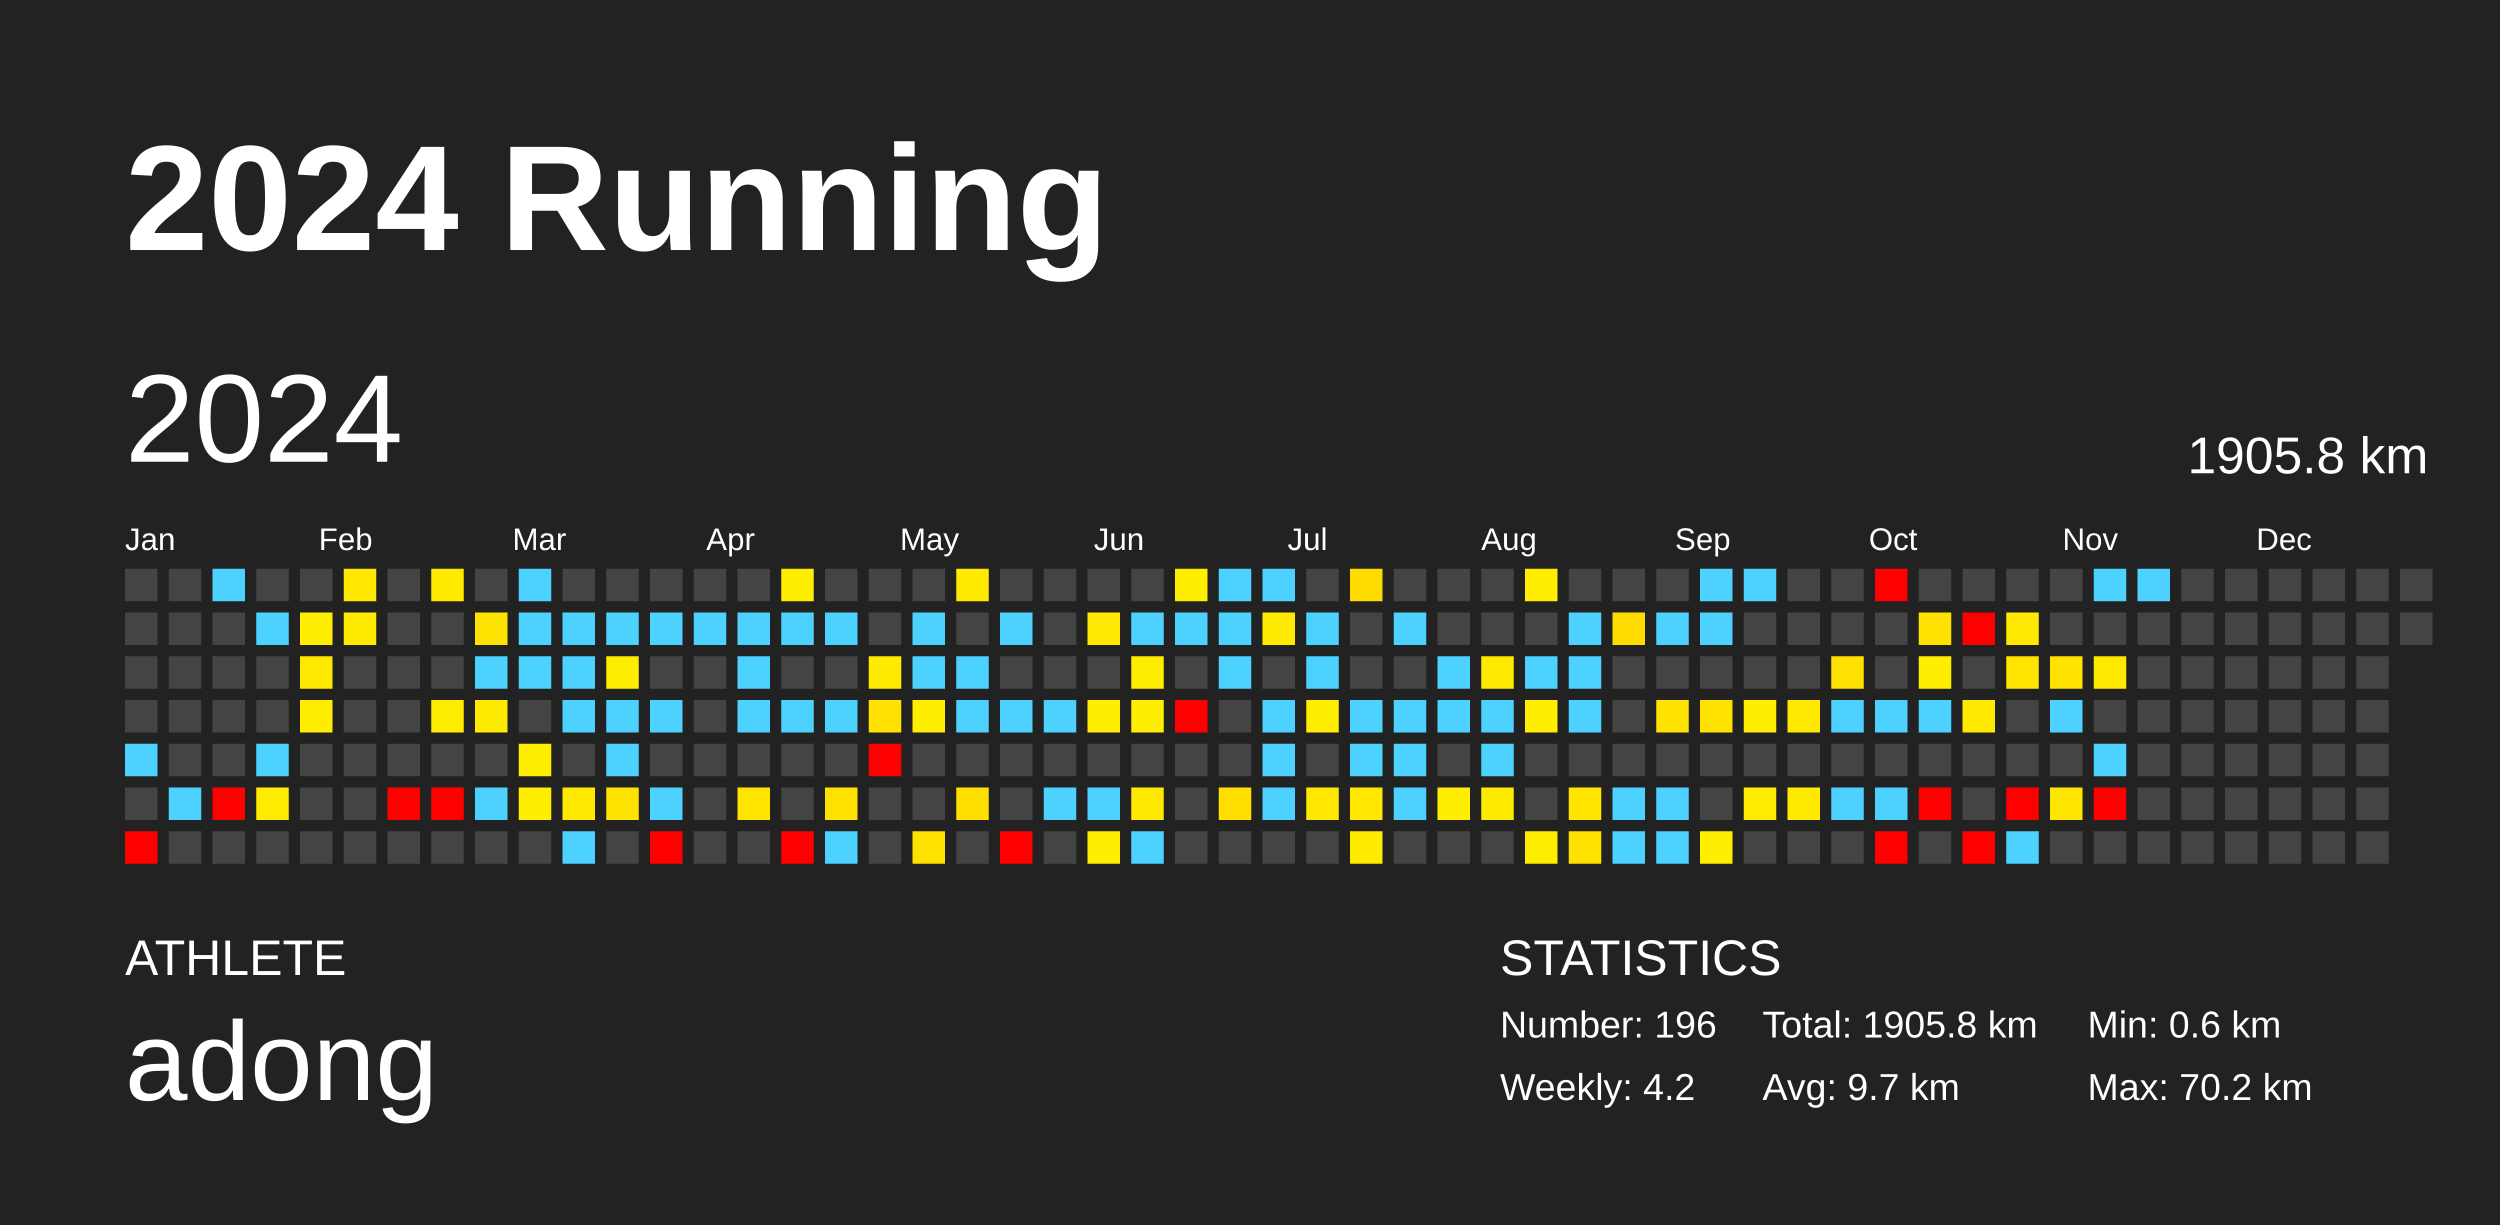
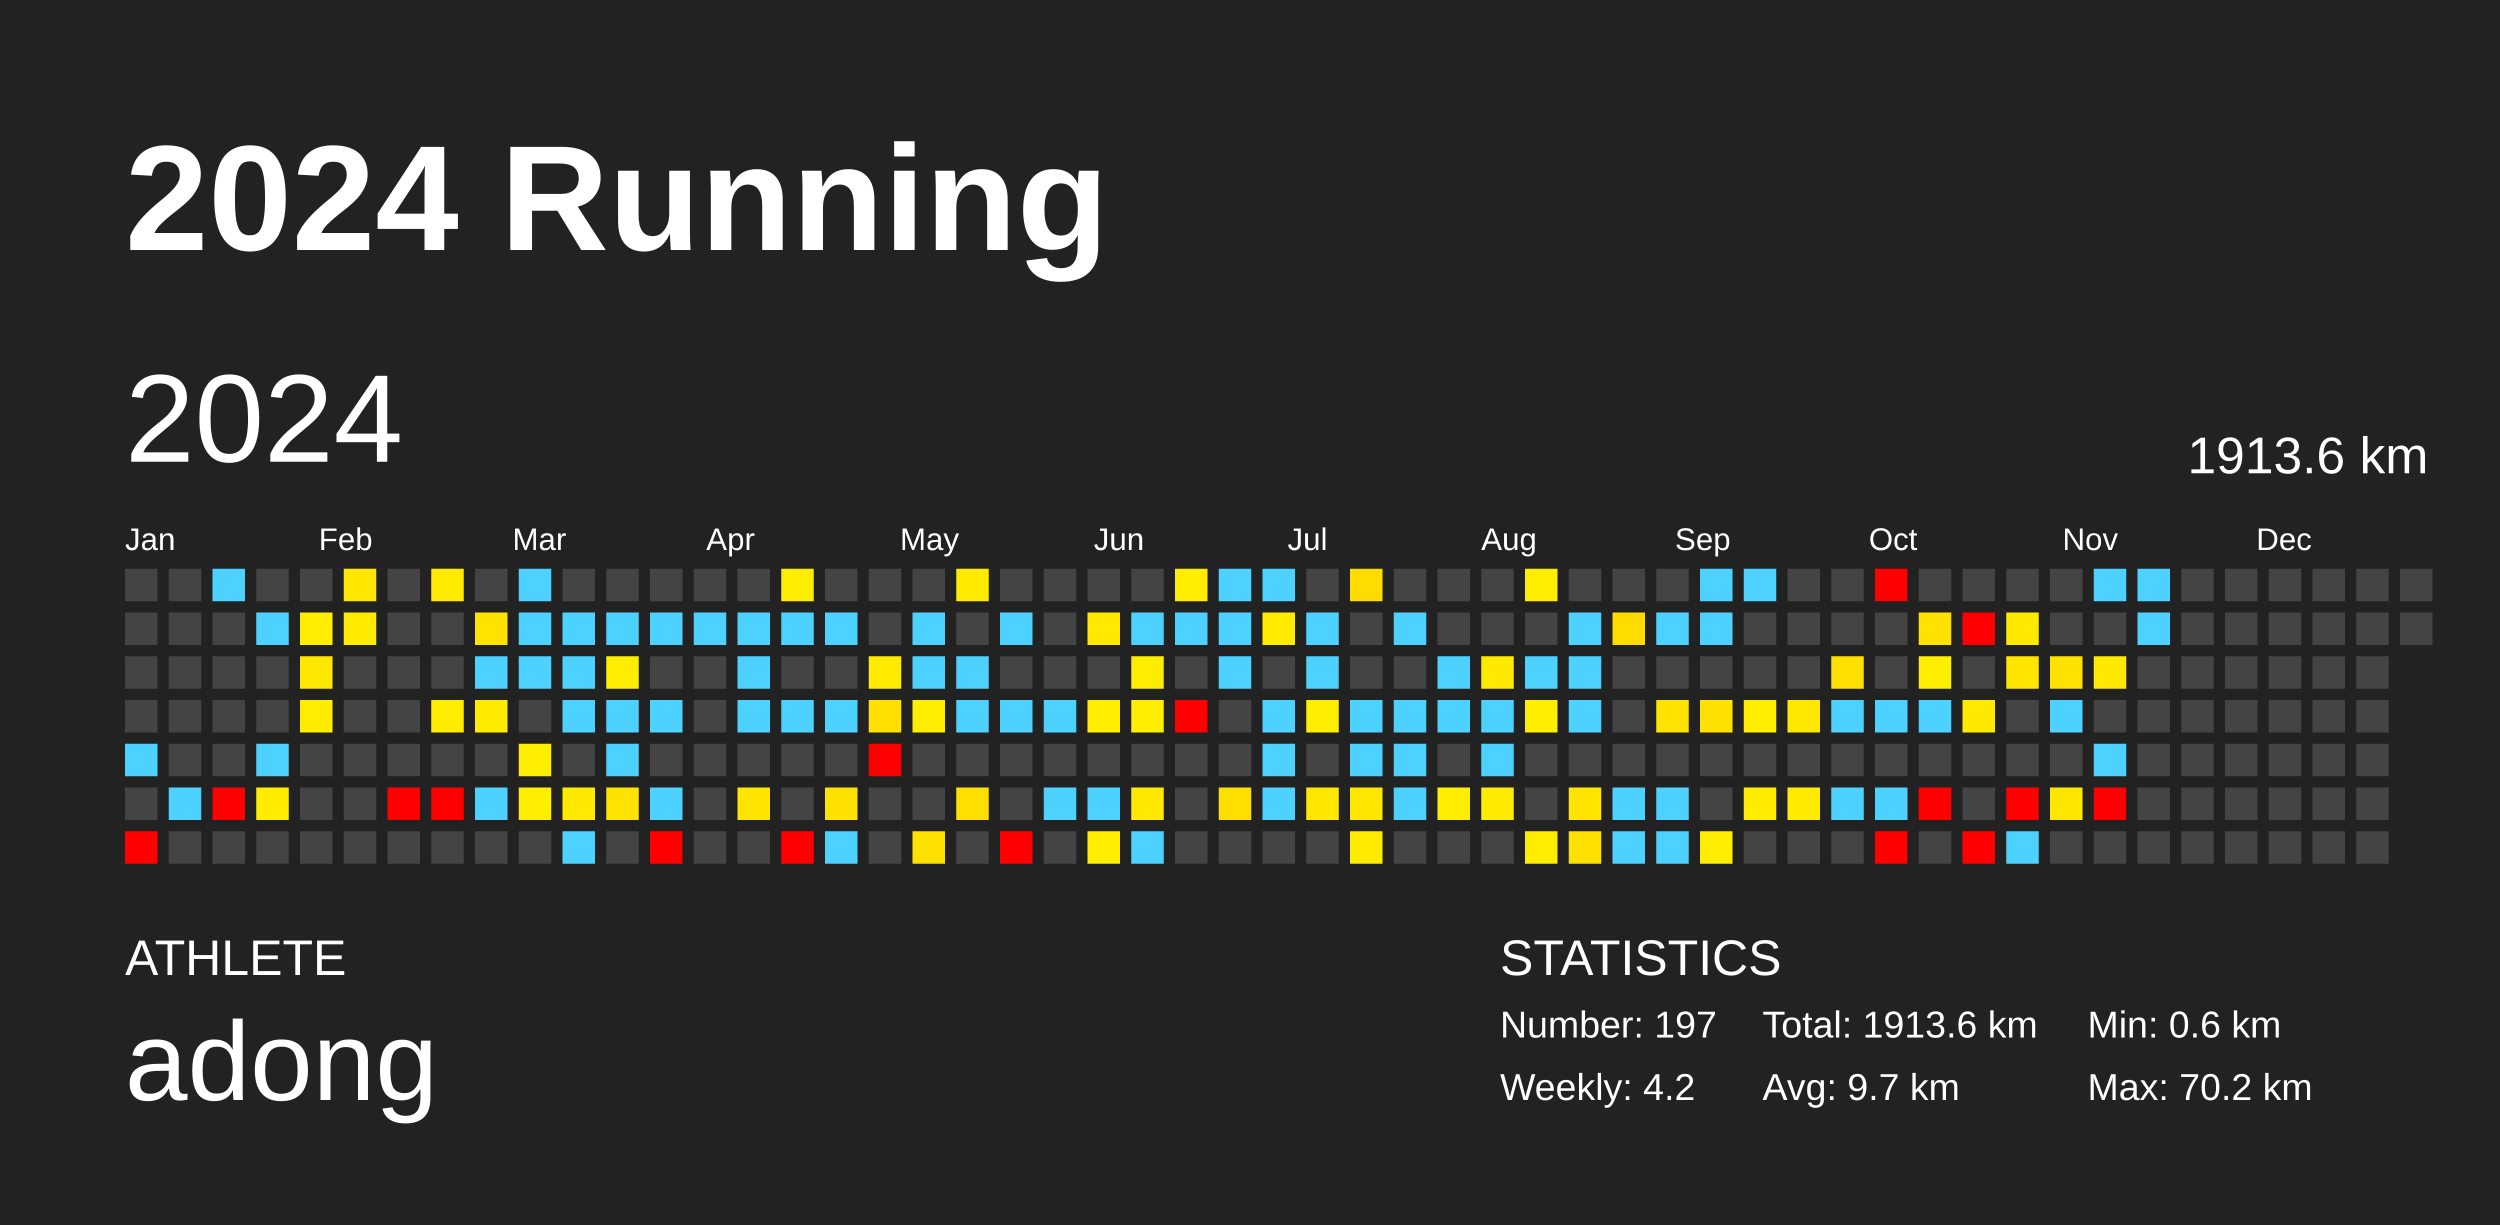
<svg xmlns="http://www.w3.org/2000/svg" baseProfile="full" height="98mm" version="1.1" viewBox="0,0,200,98" width="200mm">
  <defs />
  <rect fill="#222222" height="98" width="200" x="0" y="0" />
  <text fill="#FFFFFF" style="font-size:12px; font-family:Arial; font-weight:bold;" x="10" y="20">2024 Running</text>
  <text fill="#FFFFFF" style="font-size:4px; font-family:Arial" x="10" y="78">ATHLETE</text>
  <text fill="#FFFFFF" style="font-size:9px; font-family:Arial" x="10" y="88">adong</text>
  <text fill="#FFFFFF" style="font-size:4px; font-family:Arial" x="120" y="78">STATISTICS</text>
-   <text fill="#FFFFFF" style="font-size:3px; font-family:Arial" x="120" y="83">Number: 196</text>
+   <text fill="#FFFFFF" style="font-size:3px; font-family:Arial" x="120" y="83">Number: 197</text>
  <text fill="#FFFFFF" style="font-size:3px; font-family:Arial" x="120" y="88">Weekly: 4.2</text>
-   <text fill="#FFFFFF" style="font-size:3px; font-family:Arial" x="141" y="83">Total: 1905.8 km</text>
+   <text fill="#FFFFFF" style="font-size:3px; font-family:Arial" x="141" y="83">Total: 1913.6 km</text>
  <text fill="#FFFFFF" style="font-size:3px; font-family:Arial" x="141" y="88">Avg: 9.7 km</text>
  <text fill="#FFFFFF" style="font-size:3px; font-family:Arial" x="167" y="83">Min: 0.6 km</text>
  <text fill="#FFFFFF" style="font-size:3px; font-family:Arial" x="167" y="88">Max: 70.2 km</text>
  <text dominant-baseline="hanging" fill="#FFFFFF" style="font-size:10.0px; font-family:Arial;" x="10" y="30">2024</text>
-   <text dominant-baseline="hanging" fill="#FFFFFF" style="font-size:4.125px; font-family:Arial;" x="175" y="35">1905.8 km</text>
+   <text dominant-baseline="hanging" fill="#FFFFFF" style="font-size:4.125px; font-family:Arial;" x="175" y="35">1913.6 km</text>
  <text fill="#FFFFFF" style="font-size:2.5px; font-family:Arial" x="10.0" y="44">Jan</text>
  <text fill="#FFFFFF" style="font-size:2.5px; font-family:Arial" x="25.5" y="44">Feb</text>
  <text fill="#FFFFFF" style="font-size:2.5px; font-family:Arial" x="41.0" y="44">Mar</text>
  <text fill="#FFFFFF" style="font-size:2.5px; font-family:Arial" x="56.5" y="44">Apr</text>
  <text fill="#FFFFFF" style="font-size:2.5px; font-family:Arial" x="72.0" y="44">May</text>
  <text fill="#FFFFFF" style="font-size:2.5px; font-family:Arial" x="87.5" y="44">Jun</text>
  <text fill="#FFFFFF" style="font-size:2.5px; font-family:Arial" x="103.0" y="44">Jul</text>
  <text fill="#FFFFFF" style="font-size:2.5px; font-family:Arial" x="118.5" y="44">Aug</text>
  <text fill="#FFFFFF" style="font-size:2.5px; font-family:Arial" x="134.0" y="44">Sep</text>
  <text fill="#FFFFFF" style="font-size:2.5px; font-family:Arial" x="149.5" y="44">Oct</text>
  <text fill="#FFFFFF" style="font-size:2.5px; font-family:Arial" x="165.0" y="44">Nov</text>
  <text fill="#FFFFFF" style="font-size:2.5px; font-family:Arial" x="180.5" y="44">Dec</text>
  <rect fill="#444444" height="2.6" width="2.6" x="10.0" y="45.5" />
  <rect fill="#444444" height="2.6" width="2.6" x="10.0" y="49.0" />
  <rect fill="#444444" height="2.6" width="2.6" x="10.0" y="52.5" />
  <rect fill="#444444" height="2.6" width="2.6" x="10.0" y="56.0" />
  <rect fill="#4dd2ff" height="2.6" width="2.6" x="10.0" y="59.5" />
  <rect fill="#444444" height="2.6" width="2.6" x="10.0" y="63.0" />
  <rect fill="red" height="2.6" width="2.6" x="10.0" y="66.5" />
  <rect fill="#444444" height="2.6" width="2.6" x="13.5" y="45.5" />
  <rect fill="#444444" height="2.6" width="2.6" x="13.5" y="49.0" />
  <rect fill="#444444" height="2.6" width="2.6" x="13.5" y="52.5" />
  <rect fill="#444444" height="2.6" width="2.6" x="13.5" y="56.0" />
  <rect fill="#444444" height="2.6" width="2.6" x="13.5" y="59.5" />
  <rect fill="#4dd2ff" height="2.6" width="2.6" x="13.5" y="63.0" />
  <rect fill="#444444" height="2.6" width="2.6" x="13.5" y="66.5" />
  <rect fill="#4dd2ff" height="2.6" width="2.6" x="17.0" y="45.5" />
  <rect fill="#444444" height="2.6" width="2.6" x="17.0" y="49.0" />
  <rect fill="#444444" height="2.6" width="2.6" x="17.0" y="52.5" />
  <rect fill="#444444" height="2.6" width="2.6" x="17.0" y="56.0" />
  <rect fill="#444444" height="2.6" width="2.6" x="17.0" y="59.5" />
  <rect fill="red" height="2.6" width="2.6" x="17.0" y="63.0" />
  <rect fill="#444444" height="2.6" width="2.6" x="17.0" y="66.5" />
  <rect fill="#444444" height="2.6" width="2.6" x="20.5" y="45.5" />
  <rect fill="#4dd2ff" height="2.6" width="2.6" x="20.5" y="49.0" />
  <rect fill="#444444" height="2.6" width="2.6" x="20.5" y="52.5" />
  <rect fill="#444444" height="2.6" width="2.6" x="20.5" y="56.0" />
  <rect fill="#4dd2ff" height="2.6" width="2.6" x="20.5" y="59.5" />
  <rect fill="#ffec00" height="2.6" width="2.6" x="20.5" y="63.0" />
  <rect fill="#444444" height="2.6" width="2.6" x="20.5" y="66.5" />
  <rect fill="#444444" height="2.6" width="2.6" x="24.0" y="45.5" />
  <rect fill="#ffee00" height="2.6" width="2.6" x="24.0" y="49.0" />
  <rect fill="#ffe800" height="2.6" width="2.6" x="24.0" y="52.5" />
  <rect fill="#ffed00" height="2.6" width="2.6" x="24.0" y="56.0" />
  <rect fill="#444444" height="2.6" width="2.6" x="24.0" y="59.5" />
  <rect fill="#444444" height="2.6" width="2.6" x="24.0" y="63.0" />
  <rect fill="#444444" height="2.6" width="2.6" x="24.0" y="66.5" />
  <rect fill="#ffe700" height="2.6" width="2.6" x="27.5" y="45.5" />
  <rect fill="#ffeb00" height="2.6" width="2.6" x="27.5" y="49.0" />
  <rect fill="#444444" height="2.6" width="2.6" x="27.5" y="52.5" />
  <rect fill="#444444" height="2.6" width="2.6" x="27.5" y="56.0" />
  <rect fill="#444444" height="2.6" width="2.6" x="27.5" y="59.5" />
  <rect fill="#444444" height="2.6" width="2.6" x="27.5" y="63.0" />
  <rect fill="#444444" height="2.6" width="2.6" x="27.5" y="66.5" />
  <rect fill="#444444" height="2.6" width="2.6" x="31.0" y="45.5" />
  <rect fill="#444444" height="2.6" width="2.6" x="31.0" y="49.0" />
  <rect fill="#444444" height="2.6" width="2.6" x="31.0" y="52.5" />
  <rect fill="#444444" height="2.6" width="2.6" x="31.0" y="56.0" />
  <rect fill="#444444" height="2.6" width="2.6" x="31.0" y="59.5" />
  <rect fill="red" height="2.6" width="2.6" x="31.0" y="63.0" />
  <rect fill="#444444" height="2.6" width="2.6" x="31.0" y="66.5" />
  <rect fill="#ffea00" height="2.6" width="2.6" x="34.5" y="45.5" />
  <rect fill="#444444" height="2.6" width="2.6" x="34.5" y="49.0" />
  <rect fill="#444444" height="2.6" width="2.6" x="34.5" y="52.5" />
  <rect fill="#ffed00" height="2.6" width="2.6" x="34.5" y="56.0" />
  <rect fill="#444444" height="2.6" width="2.6" x="34.5" y="59.5" />
  <rect fill="red" height="2.6" width="2.6" x="34.5" y="63.0" />
  <rect fill="#444444" height="2.6" width="2.6" x="34.5" y="66.5" />
  <rect fill="#444444" height="2.6" width="2.6" x="38.0" y="45.5" />
  <rect fill="#ffe300" height="2.6" width="2.6" x="38.0" y="49.0" />
  <rect fill="#4dd2ff" height="2.6" width="2.6" x="38.0" y="52.5" />
  <rect fill="#ffeb00" height="2.6" width="2.6" x="38.0" y="56.0" />
  <rect fill="#444444" height="2.6" width="2.6" x="38.0" y="59.5" />
  <rect fill="#4dd2ff" height="2.6" width="2.6" x="38.0" y="63.0" />
  <rect fill="#444444" height="2.6" width="2.6" x="38.0" y="66.5" />
  <rect fill="#4dd2ff" height="2.6" width="2.6" x="41.5" y="45.5" />
  <rect fill="#4dd2ff" height="2.6" width="2.6" x="41.5" y="49.0" />
  <rect fill="#4dd2ff" height="2.6" width="2.6" x="41.5" y="52.5" />
  <rect fill="#444444" height="2.6" width="2.6" x="41.5" y="56.0" />
  <rect fill="#ffee00" height="2.6" width="2.6" x="41.5" y="59.5" />
  <rect fill="#ffee00" height="2.6" width="2.6" x="41.5" y="63.0" />
  <rect fill="#444444" height="2.6" width="2.6" x="41.5" y="66.5" />
  <rect fill="#444444" height="2.6" width="2.6" x="45.0" y="45.5" />
  <rect fill="#4dd2ff" height="2.6" width="2.6" x="45.0" y="49.0" />
  <rect fill="#4dd2ff" height="2.6" width="2.6" x="45.0" y="52.5" />
  <rect fill="#4dd2ff" height="2.6" width="2.6" x="45.0" y="56.0" />
  <rect fill="#444444" height="2.6" width="2.6" x="45.0" y="59.5" />
  <rect fill="#ffe900" height="2.6" width="2.6" x="45.0" y="63.0" />
  <rect fill="#4dd2ff" height="2.6" width="2.6" x="45.0" y="66.5" />
  <rect fill="#444444" height="2.6" width="2.6" x="48.5" y="45.5" />
  <rect fill="#4dd2ff" height="2.6" width="2.6" x="48.5" y="49.0" />
  <rect fill="#ffed00" height="2.6" width="2.6" x="48.5" y="52.5" />
  <rect fill="#4dd2ff" height="2.6" width="2.6" x="48.5" y="56.0" />
  <rect fill="#4dd2ff" height="2.6" width="2.6" x="48.5" y="59.5" />
  <rect fill="#ffe300" height="2.6" width="2.6" x="48.5" y="63.0" />
  <rect fill="#444444" height="2.6" width="2.6" x="48.5" y="66.5" />
  <rect fill="#444444" height="2.6" width="2.6" x="52.0" y="45.5" />
  <rect fill="#4dd2ff" height="2.6" width="2.6" x="52.0" y="49.0" />
  <rect fill="#444444" height="2.6" width="2.6" x="52.0" y="52.5" />
  <rect fill="#4dd2ff" height="2.6" width="2.6" x="52.0" y="56.0" />
  <rect fill="#444444" height="2.6" width="2.6" x="52.0" y="59.5" />
  <rect fill="#4dd2ff" height="2.6" width="2.6" x="52.0" y="63.0" />
  <rect fill="red" height="2.6" width="2.6" x="52.0" y="66.5" />
  <rect fill="#444444" height="2.6" width="2.6" x="55.5" y="45.5" />
  <rect fill="#4dd2ff" height="2.6" width="2.6" x="55.5" y="49.0" />
  <rect fill="#444444" height="2.6" width="2.6" x="55.5" y="52.5" />
  <rect fill="#444444" height="2.6" width="2.6" x="55.5" y="56.0" />
  <rect fill="#444444" height="2.6" width="2.6" x="55.5" y="59.5" />
  <rect fill="#444444" height="2.6" width="2.6" x="55.5" y="63.0" />
  <rect fill="#444444" height="2.6" width="2.6" x="55.5" y="66.5" />
  <rect fill="#444444" height="2.6" width="2.6" x="59.0" y="45.5" />
  <rect fill="#4dd2ff" height="2.6" width="2.6" x="59.0" y="49.0" />
  <rect fill="#4dd2ff" height="2.6" width="2.6" x="59.0" y="52.5" />
  <rect fill="#4dd2ff" height="2.6" width="2.6" x="59.0" y="56.0" />
  <rect fill="#444444" height="2.6" width="2.6" x="59.0" y="59.5" />
  <rect fill="#ffe400" height="2.6" width="2.6" x="59.0" y="63.0" />
  <rect fill="#444444" height="2.6" width="2.6" x="59.0" y="66.5" />
  <rect fill="#ffee00" height="2.6" width="2.6" x="62.5" y="45.5" />
  <rect fill="#4dd2ff" height="2.6" width="2.6" x="62.5" y="49.0" />
  <rect fill="#444444" height="2.6" width="2.6" x="62.5" y="52.5" />
  <rect fill="#4dd2ff" height="2.6" width="2.6" x="62.5" y="56.0" />
  <rect fill="#444444" height="2.6" width="2.6" x="62.5" y="59.5" />
  <rect fill="#444444" height="2.6" width="2.6" x="62.5" y="63.0" />
  <rect fill="red" height="2.6" width="2.6" x="62.5" y="66.5" />
  <rect fill="#444444" height="2.6" width="2.6" x="66.0" y="45.5" />
  <rect fill="#4dd2ff" height="2.6" width="2.6" x="66.0" y="49.0" />
  <rect fill="#444444" height="2.6" width="2.6" x="66.0" y="52.5" />
  <rect fill="#4dd2ff" height="2.6" width="2.6" x="66.0" y="56.0" />
  <rect fill="#444444" height="2.6" width="2.6" x="66.0" y="59.5" />
  <rect fill="#ffe100" height="2.6" width="2.6" x="66.0" y="63.0" />
  <rect fill="#4dd2ff" height="2.6" width="2.6" x="66.0" y="66.5" />
  <rect fill="#444444" height="2.6" width="2.6" x="69.5" y="45.5" />
  <rect fill="#444444" height="2.6" width="2.6" x="69.5" y="49.0" />
  <rect fill="#ffeb00" height="2.6" width="2.6" x="69.5" y="52.5" />
  <rect fill="#ffe000" height="2.6" width="2.6" x="69.5" y="56.0" />
  <rect fill="red" height="2.6" width="2.6" x="69.5" y="59.5" />
  <rect fill="#444444" height="2.6" width="2.6" x="69.5" y="63.0" />
  <rect fill="#444444" height="2.6" width="2.6" x="69.5" y="66.5" />
  <rect fill="#444444" height="2.6" width="2.6" x="73.0" y="45.5" />
  <rect fill="#4dd2ff" height="2.6" width="2.6" x="73.0" y="49.0" />
  <rect fill="#4dd2ff" height="2.6" width="2.6" x="73.0" y="52.5" />
  <rect fill="#ffee00" height="2.6" width="2.6" x="73.0" y="56.0" />
  <rect fill="#444444" height="2.6" width="2.6" x="73.0" y="59.5" />
  <rect fill="#444444" height="2.6" width="2.6" x="73.0" y="63.0" />
  <rect fill="#ffe100" height="2.6" width="2.6" x="73.0" y="66.5" />
  <rect fill="#ffea00" height="2.6" width="2.6" x="76.5" y="45.5" />
  <rect fill="#444444" height="2.6" width="2.6" x="76.5" y="49.0" />
  <rect fill="#4dd2ff" height="2.6" width="2.6" x="76.5" y="52.5" />
  <rect fill="#4dd2ff" height="2.6" width="2.6" x="76.5" y="56.0" />
  <rect fill="#444444" height="2.6" width="2.6" x="76.5" y="59.5" />
  <rect fill="#ffdf00" height="2.6" width="2.6" x="76.5" y="63.0" />
  <rect fill="#444444" height="2.6" width="2.6" x="76.5" y="66.5" />
  <rect fill="#444444" height="2.6" width="2.6" x="80.0" y="45.5" />
  <rect fill="#4dd2ff" height="2.6" width="2.6" x="80.0" y="49.0" />
  <rect fill="#444444" height="2.6" width="2.6" x="80.0" y="52.5" />
  <rect fill="#4dd2ff" height="2.6" width="2.6" x="80.0" y="56.0" />
  <rect fill="#444444" height="2.6" width="2.6" x="80.0" y="59.5" />
  <rect fill="#444444" height="2.6" width="2.6" x="80.0" y="63.0" />
  <rect fill="red" height="2.6" width="2.6" x="80.0" y="66.5" />
  <rect fill="#444444" height="2.6" width="2.6" x="83.5" y="45.5" />
  <rect fill="#444444" height="2.6" width="2.6" x="83.5" y="49.0" />
  <rect fill="#444444" height="2.6" width="2.6" x="83.5" y="52.5" />
  <rect fill="#4dd2ff" height="2.6" width="2.6" x="83.5" y="56.0" />
  <rect fill="#444444" height="2.6" width="2.6" x="83.5" y="59.5" />
  <rect fill="#4dd2ff" height="2.6" width="2.6" x="83.5" y="63.0" />
  <rect fill="#444444" height="2.6" width="2.6" x="83.5" y="66.5" />
  <rect fill="#444444" height="2.6" width="2.6" x="87.0" y="45.5" />
  <rect fill="#ffe900" height="2.6" width="2.6" x="87.0" y="49.0" />
  <rect fill="#444444" height="2.6" width="2.6" x="87.0" y="52.5" />
  <rect fill="#ffee00" height="2.6" width="2.6" x="87.0" y="56.0" />
  <rect fill="#444444" height="2.6" width="2.6" x="87.0" y="59.5" />
  <rect fill="#4dd2ff" height="2.6" width="2.6" x="87.0" y="63.0" />
  <rect fill="#ffee00" height="2.6" width="2.6" x="87.0" y="66.5" />
  <rect fill="#444444" height="2.6" width="2.6" x="90.5" y="45.5" />
  <rect fill="#4dd2ff" height="2.6" width="2.6" x="90.5" y="49.0" />
  <rect fill="#ffed00" height="2.6" width="2.6" x="90.5" y="52.5" />
  <rect fill="#ffee00" height="2.6" width="2.6" x="90.5" y="56.0" />
  <rect fill="#444444" height="2.6" width="2.6" x="90.5" y="59.5" />
  <rect fill="#ffe900" height="2.6" width="2.6" x="90.5" y="63.0" />
  <rect fill="#4dd2ff" height="2.6" width="2.6" x="90.5" y="66.5" />
  <rect fill="#ffee00" height="2.6" width="2.6" x="94.0" y="45.5" />
  <rect fill="#4dd2ff" height="2.6" width="2.6" x="94.0" y="49.0" />
  <rect fill="#444444" height="2.6" width="2.6" x="94.0" y="52.5" />
  <rect fill="red" height="2.6" width="2.6" x="94.0" y="56.0" />
  <rect fill="#444444" height="2.6" width="2.6" x="94.0" y="59.5" />
  <rect fill="#444444" height="2.6" width="2.6" x="94.0" y="63.0" />
  <rect fill="#444444" height="2.6" width="2.6" x="94.0" y="66.5" />
  <rect fill="#4dd2ff" height="2.6" width="2.6" x="97.5" y="45.5" />
  <rect fill="#4dd2ff" height="2.6" width="2.6" x="97.5" y="49.0" />
  <rect fill="#4dd2ff" height="2.6" width="2.6" x="97.5" y="52.5" />
  <rect fill="#444444" height="2.6" width="2.6" x="97.5" y="56.0" />
  <rect fill="#444444" height="2.6" width="2.6" x="97.5" y="59.5" />
  <rect fill="#ffdf00" height="2.6" width="2.6" x="97.5" y="63.0" />
  <rect fill="#444444" height="2.6" width="2.6" x="97.5" y="66.5" />
  <rect fill="#4dd2ff" height="2.6" width="2.6" x="101.0" y="45.5" />
  <rect fill="#ffeb00" height="2.6" width="2.6" x="101.0" y="49.0" />
  <rect fill="#444444" height="2.6" width="2.6" x="101.0" y="52.5" />
  <rect fill="#4dd2ff" height="2.6" width="2.6" x="101.0" y="56.0" />
  <rect fill="#4dd2ff" height="2.6" width="2.6" x="101.0" y="59.5" />
  <rect fill="#4dd2ff" height="2.6" width="2.6" x="101.0" y="63.0" />
  <rect fill="#444444" height="2.6" width="2.6" x="101.0" y="66.5" />
  <rect fill="#444444" height="2.6" width="2.6" x="104.5" y="45.5" />
  <rect fill="#4dd2ff" height="2.6" width="2.6" x="104.5" y="49.0" />
  <rect fill="#4dd2ff" height="2.6" width="2.6" x="104.5" y="52.5" />
  <rect fill="#ffee00" height="2.6" width="2.6" x="104.5" y="56.0" />
  <rect fill="#444444" height="2.6" width="2.6" x="104.5" y="59.5" />
  <rect fill="#ffe700" height="2.6" width="2.6" x="104.5" y="63.0" />
  <rect fill="#444444" height="2.6" width="2.6" x="104.5" y="66.5" />
  <rect fill="#ffdc00" height="2.6" width="2.6" x="108.0" y="45.5" />
  <rect fill="#444444" height="2.6" width="2.6" x="108.0" y="49.0" />
  <rect fill="#444444" height="2.6" width="2.6" x="108.0" y="52.5" />
  <rect fill="#4dd2ff" height="2.6" width="2.6" x="108.0" y="56.0" />
  <rect fill="#4dd2ff" height="2.6" width="2.6" x="108.0" y="59.5" />
  <rect fill="#ffe700" height="2.6" width="2.6" x="108.0" y="63.0" />
  <rect fill="#ffeb00" height="2.6" width="2.6" x="108.0" y="66.5" />
  <rect fill="#444444" height="2.6" width="2.6" x="111.5" y="45.5" />
  <rect fill="#4dd2ff" height="2.6" width="2.6" x="111.5" y="49.0" />
  <rect fill="#444444" height="2.6" width="2.6" x="111.5" y="52.5" />
  <rect fill="#4dd2ff" height="2.6" width="2.6" x="111.5" y="56.0" />
  <rect fill="#4dd2ff" height="2.6" width="2.6" x="111.5" y="59.5" />
  <rect fill="#4dd2ff" height="2.6" width="2.6" x="111.5" y="63.0" />
  <rect fill="#444444" height="2.6" width="2.6" x="111.5" y="66.5" />
  <rect fill="#444444" height="2.6" width="2.6" x="115.0" y="45.5" />
  <rect fill="#444444" height="2.6" width="2.6" x="115.0" y="49.0" />
  <rect fill="#4dd2ff" height="2.6" width="2.6" x="115.0" y="52.5" />
  <rect fill="#4dd2ff" height="2.6" width="2.6" x="115.0" y="56.0" />
  <rect fill="#444444" height="2.6" width="2.6" x="115.0" y="59.5" />
  <rect fill="#ffee00" height="2.6" width="2.6" x="115.0" y="63.0" />
  <rect fill="#444444" height="2.6" width="2.6" x="115.0" y="66.5" />
  <rect fill="#444444" height="2.6" width="2.6" x="118.5" y="45.5" />
  <rect fill="#444444" height="2.6" width="2.6" x="118.5" y="49.0" />
  <rect fill="#ffe900" height="2.6" width="2.6" x="118.5" y="52.5" />
  <rect fill="#4dd2ff" height="2.6" width="2.6" x="118.5" y="56.0" />
  <rect fill="#4dd2ff" height="2.6" width="2.6" x="118.5" y="59.5" />
  <rect fill="#ffeb00" height="2.6" width="2.6" x="118.5" y="63.0" />
  <rect fill="#444444" height="2.6" width="2.6" x="118.5" y="66.5" />
  <rect fill="#ffee00" height="2.6" width="2.6" x="122.0" y="45.5" />
  <rect fill="#444444" height="2.6" width="2.6" x="122.0" y="49.0" />
  <rect fill="#4dd2ff" height="2.6" width="2.6" x="122.0" y="52.5" />
  <rect fill="#ffee00" height="2.6" width="2.6" x="122.0" y="56.0" />
  <rect fill="#444444" height="2.6" width="2.6" x="122.0" y="59.5" />
  <rect fill="#444444" height="2.6" width="2.6" x="122.0" y="63.0" />
  <rect fill="#ffed00" height="2.6" width="2.6" x="122.0" y="66.5" />
  <rect fill="#444444" height="2.6" width="2.6" x="125.5" y="45.5" />
  <rect fill="#4dd2ff" height="2.6" width="2.6" x="125.5" y="49.0" />
  <rect fill="#4dd2ff" height="2.6" width="2.6" x="125.5" y="52.5" />
  <rect fill="#4dd2ff" height="2.6" width="2.6" x="125.5" y="56.0" />
  <rect fill="#444444" height="2.6" width="2.6" x="125.5" y="59.5" />
  <rect fill="#ffe500" height="2.6" width="2.6" x="125.5" y="63.0" />
  <rect fill="#ffe100" height="2.6" width="2.6" x="125.5" y="66.5" />
  <rect fill="#444444" height="2.6" width="2.6" x="129.0" y="45.5" />
  <rect fill="#ffdc00" height="2.6" width="2.6" x="129.0" y="49.0" />
  <rect fill="#444444" height="2.6" width="2.6" x="129.0" y="52.5" />
  <rect fill="#444444" height="2.6" width="2.6" x="129.0" y="56.0" />
  <rect fill="#444444" height="2.6" width="2.6" x="129.0" y="59.5" />
  <rect fill="#4dd2ff" height="2.6" width="2.6" x="129.0" y="63.0" />
  <rect fill="#4dd2ff" height="2.6" width="2.6" x="129.0" y="66.5" />
  <rect fill="#444444" height="2.6" width="2.6" x="132.5" y="45.5" />
  <rect fill="#4dd2ff" height="2.6" width="2.6" x="132.5" y="49.0" />
  <rect fill="#444444" height="2.6" width="2.6" x="132.5" y="52.5" />
  <rect fill="#ffe200" height="2.6" width="2.6" x="132.5" y="56.0" />
  <rect fill="#444444" height="2.6" width="2.6" x="132.5" y="59.5" />
  <rect fill="#4dd2ff" height="2.6" width="2.6" x="132.5" y="63.0" />
  <rect fill="#4dd2ff" height="2.6" width="2.6" x="132.5" y="66.5" />
  <rect fill="#4dd2ff" height="2.6" width="2.6" x="136.0" y="45.5" />
  <rect fill="#4dd2ff" height="2.6" width="2.6" x="136.0" y="49.0" />
  <rect fill="#444444" height="2.6" width="2.6" x="136.0" y="52.5" />
  <rect fill="#ffe100" height="2.6" width="2.6" x="136.0" y="56.0" />
  <rect fill="#444444" height="2.6" width="2.6" x="136.0" y="59.5" />
  <rect fill="#444444" height="2.6" width="2.6" x="136.0" y="63.0" />
  <rect fill="#ffee00" height="2.6" width="2.6" x="136.0" y="66.5" />
  <rect fill="#4dd2ff" height="2.6" width="2.6" x="139.5" y="45.5" />
  <rect fill="#444444" height="2.6" width="2.6" x="139.5" y="49.0" />
  <rect fill="#444444" height="2.6" width="2.6" x="139.5" y="52.5" />
  <rect fill="#ffee00" height="2.6" width="2.6" x="139.5" y="56.0" />
  <rect fill="#444444" height="2.6" width="2.6" x="139.5" y="59.5" />
  <rect fill="#ffec00" height="2.6" width="2.6" x="139.5" y="63.0" />
  <rect fill="#444444" height="2.6" width="2.6" x="139.5" y="66.5" />
  <rect fill="#444444" height="2.6" width="2.6" x="143.0" y="45.5" />
  <rect fill="#444444" height="2.6" width="2.6" x="143.0" y="49.0" />
  <rect fill="#444444" height="2.6" width="2.6" x="143.0" y="52.5" />
  <rect fill="#ffe800" height="2.6" width="2.6" x="143.0" y="56.0" />
  <rect fill="#444444" height="2.6" width="2.6" x="143.0" y="59.5" />
  <rect fill="#ffeb00" height="2.6" width="2.6" x="143.0" y="63.0" />
  <rect fill="#444444" height="2.6" width="2.6" x="143.0" y="66.5" />
  <rect fill="#444444" height="2.6" width="2.6" x="146.5" y="45.5" />
  <rect fill="#444444" height="2.6" width="2.6" x="146.5" y="49.0" />
  <rect fill="#ffe000" height="2.6" width="2.6" x="146.5" y="52.5" />
  <rect fill="#4dd2ff" height="2.6" width="2.6" x="146.5" y="56.0" />
  <rect fill="#444444" height="2.6" width="2.6" x="146.5" y="59.5" />
  <rect fill="#4dd2ff" height="2.6" width="2.6" x="146.5" y="63.0" />
  <rect fill="#444444" height="2.6" width="2.6" x="146.5" y="66.5" />
  <rect fill="red" height="2.6" width="2.6" x="150.0" y="45.5" />
  <rect fill="#444444" height="2.6" width="2.6" x="150.0" y="49.0" />
  <rect fill="#444444" height="2.6" width="2.6" x="150.0" y="52.5" />
  <rect fill="#4dd2ff" height="2.6" width="2.6" x="150.0" y="56.0" />
  <rect fill="#444444" height="2.6" width="2.6" x="150.0" y="59.5" />
  <rect fill="#4dd2ff" height="2.6" width="2.6" x="150.0" y="63.0" />
  <rect fill="red" height="2.6" width="2.6" x="150.0" y="66.5" />
  <rect fill="#444444" height="2.6" width="2.6" x="153.5" y="45.5" />
  <rect fill="#ffe200" height="2.6" width="2.6" x="153.5" y="49.0" />
  <rect fill="#ffee00" height="2.6" width="2.6" x="153.5" y="52.5" />
  <rect fill="#4dd2ff" height="2.6" width="2.6" x="153.5" y="56.0" />
  <rect fill="#444444" height="2.6" width="2.6" x="153.5" y="59.5" />
  <rect fill="red" height="2.6" width="2.6" x="153.5" y="63.0" />
  <rect fill="#444444" height="2.6" width="2.6" x="153.5" y="66.5" />
  <rect fill="#444444" height="2.6" width="2.6" x="157.0" y="45.5" />
  <rect fill="red" height="2.6" width="2.6" x="157.0" y="49.0" />
  <rect fill="#444444" height="2.6" width="2.6" x="157.0" y="52.5" />
  <rect fill="#ffe900" height="2.6" width="2.6" x="157.0" y="56.0" />
  <rect fill="#444444" height="2.6" width="2.6" x="157.0" y="59.5" />
  <rect fill="#444444" height="2.6" width="2.6" x="157.0" y="63.0" />
  <rect fill="red" height="2.6" width="2.6" x="157.0" y="66.5" />
  <rect fill="#444444" height="2.6" width="2.6" x="160.5" y="45.5" />
  <rect fill="#ffe900" height="2.6" width="2.6" x="160.5" y="49.0" />
  <rect fill="#ffe500" height="2.6" width="2.6" x="160.5" y="52.5" />
  <rect fill="#444444" height="2.6" width="2.6" x="160.5" y="56.0" />
  <rect fill="#444444" height="2.6" width="2.6" x="160.5" y="59.5" />
  <rect fill="red" height="2.6" width="2.6" x="160.5" y="63.0" />
  <rect fill="#4dd2ff" height="2.6" width="2.6" x="160.5" y="66.5" />
  <rect fill="#444444" height="2.6" width="2.6" x="164.0" y="45.5" />
  <rect fill="#444444" height="2.6" width="2.6" x="164.0" y="49.0" />
  <rect fill="#ffe200" height="2.6" width="2.6" x="164.0" y="52.5" />
  <rect fill="#4dd2ff" height="2.6" width="2.6" x="164.0" y="56.0" />
  <rect fill="#444444" height="2.6" width="2.6" x="164.0" y="59.5" />
  <rect fill="#ffe600" height="2.6" width="2.6" x="164.0" y="63.0" />
  <rect fill="#444444" height="2.6" width="2.6" x="164.0" y="66.5" />
  <rect fill="#4dd2ff" height="2.6" width="2.6" x="167.5" y="45.5" />
  <rect fill="#444444" height="2.6" width="2.6" x="167.5" y="49.0" />
  <rect fill="#ffe900" height="2.6" width="2.6" x="167.5" y="52.5" />
  <rect fill="#444444" height="2.6" width="2.6" x="167.5" y="56.0" />
  <rect fill="#4dd2ff" height="2.6" width="2.6" x="167.5" y="59.5" />
  <rect fill="red" height="2.6" width="2.6" x="167.5" y="63.0" />
  <rect fill="#444444" height="2.6" width="2.6" x="167.5" y="66.5" />
  <rect fill="#4dd2ff" height="2.6" width="2.6" x="171.0" y="45.5" />
-   <rect fill="#444444" height="2.6" width="2.6" x="171.0" y="49.0" />
+   <rect fill="#4dd2ff" height="2.6" width="2.6" x="171.0" y="49.0" />
  <rect fill="#444444" height="2.6" width="2.6" x="171.0" y="52.5" />
  <rect fill="#444444" height="2.6" width="2.6" x="171.0" y="56.0" />
  <rect fill="#444444" height="2.6" width="2.6" x="171.0" y="59.5" />
  <rect fill="#444444" height="2.6" width="2.6" x="171.0" y="63.0" />
  <rect fill="#444444" height="2.6" width="2.6" x="171.0" y="66.5" />
  <rect fill="#444444" height="2.6" width="2.6" x="174.5" y="45.5" />
  <rect fill="#444444" height="2.6" width="2.6" x="174.5" y="49.0" />
  <rect fill="#444444" height="2.6" width="2.6" x="174.5" y="52.5" />
  <rect fill="#444444" height="2.6" width="2.6" x="174.5" y="56.0" />
  <rect fill="#444444" height="2.6" width="2.6" x="174.5" y="59.5" />
  <rect fill="#444444" height="2.6" width="2.6" x="174.5" y="63.0" />
  <rect fill="#444444" height="2.6" width="2.6" x="174.5" y="66.5" />
  <rect fill="#444444" height="2.6" width="2.6" x="178.0" y="45.5" />
  <rect fill="#444444" height="2.6" width="2.6" x="178.0" y="49.0" />
  <rect fill="#444444" height="2.6" width="2.6" x="178.0" y="52.5" />
  <rect fill="#444444" height="2.6" width="2.6" x="178.0" y="56.0" />
  <rect fill="#444444" height="2.6" width="2.6" x="178.0" y="59.5" />
  <rect fill="#444444" height="2.6" width="2.6" x="178.0" y="63.0" />
  <rect fill="#444444" height="2.6" width="2.6" x="178.0" y="66.5" />
  <rect fill="#444444" height="2.6" width="2.6" x="181.5" y="45.5" />
  <rect fill="#444444" height="2.6" width="2.6" x="181.5" y="49.0" />
  <rect fill="#444444" height="2.6" width="2.6" x="181.5" y="52.5" />
  <rect fill="#444444" height="2.6" width="2.6" x="181.5" y="56.0" />
  <rect fill="#444444" height="2.6" width="2.6" x="181.5" y="59.5" />
  <rect fill="#444444" height="2.6" width="2.6" x="181.5" y="63.0" />
  <rect fill="#444444" height="2.6" width="2.6" x="181.5" y="66.5" />
  <rect fill="#444444" height="2.6" width="2.6" x="185.0" y="45.5" />
  <rect fill="#444444" height="2.6" width="2.6" x="185.0" y="49.0" />
  <rect fill="#444444" height="2.6" width="2.6" x="185.0" y="52.5" />
  <rect fill="#444444" height="2.6" width="2.6" x="185.0" y="56.0" />
  <rect fill="#444444" height="2.6" width="2.6" x="185.0" y="59.5" />
  <rect fill="#444444" height="2.6" width="2.6" x="185.0" y="63.0" />
  <rect fill="#444444" height="2.6" width="2.6" x="185.0" y="66.5" />
  <rect fill="#444444" height="2.6" width="2.6" x="188.5" y="45.5" />
  <rect fill="#444444" height="2.6" width="2.6" x="188.5" y="49.0" />
  <rect fill="#444444" height="2.6" width="2.6" x="188.5" y="52.5" />
  <rect fill="#444444" height="2.6" width="2.6" x="188.5" y="56.0" />
  <rect fill="#444444" height="2.6" width="2.6" x="188.5" y="59.5" />
  <rect fill="#444444" height="2.6" width="2.6" x="188.5" y="63.0" />
  <rect fill="#444444" height="2.6" width="2.6" x="188.5" y="66.5" />
  <rect fill="#444444" height="2.6" width="2.6" x="192.0" y="45.5" />
  <rect fill="#444444" height="2.6" width="2.6" x="192.0" y="49.0" />
</svg>
